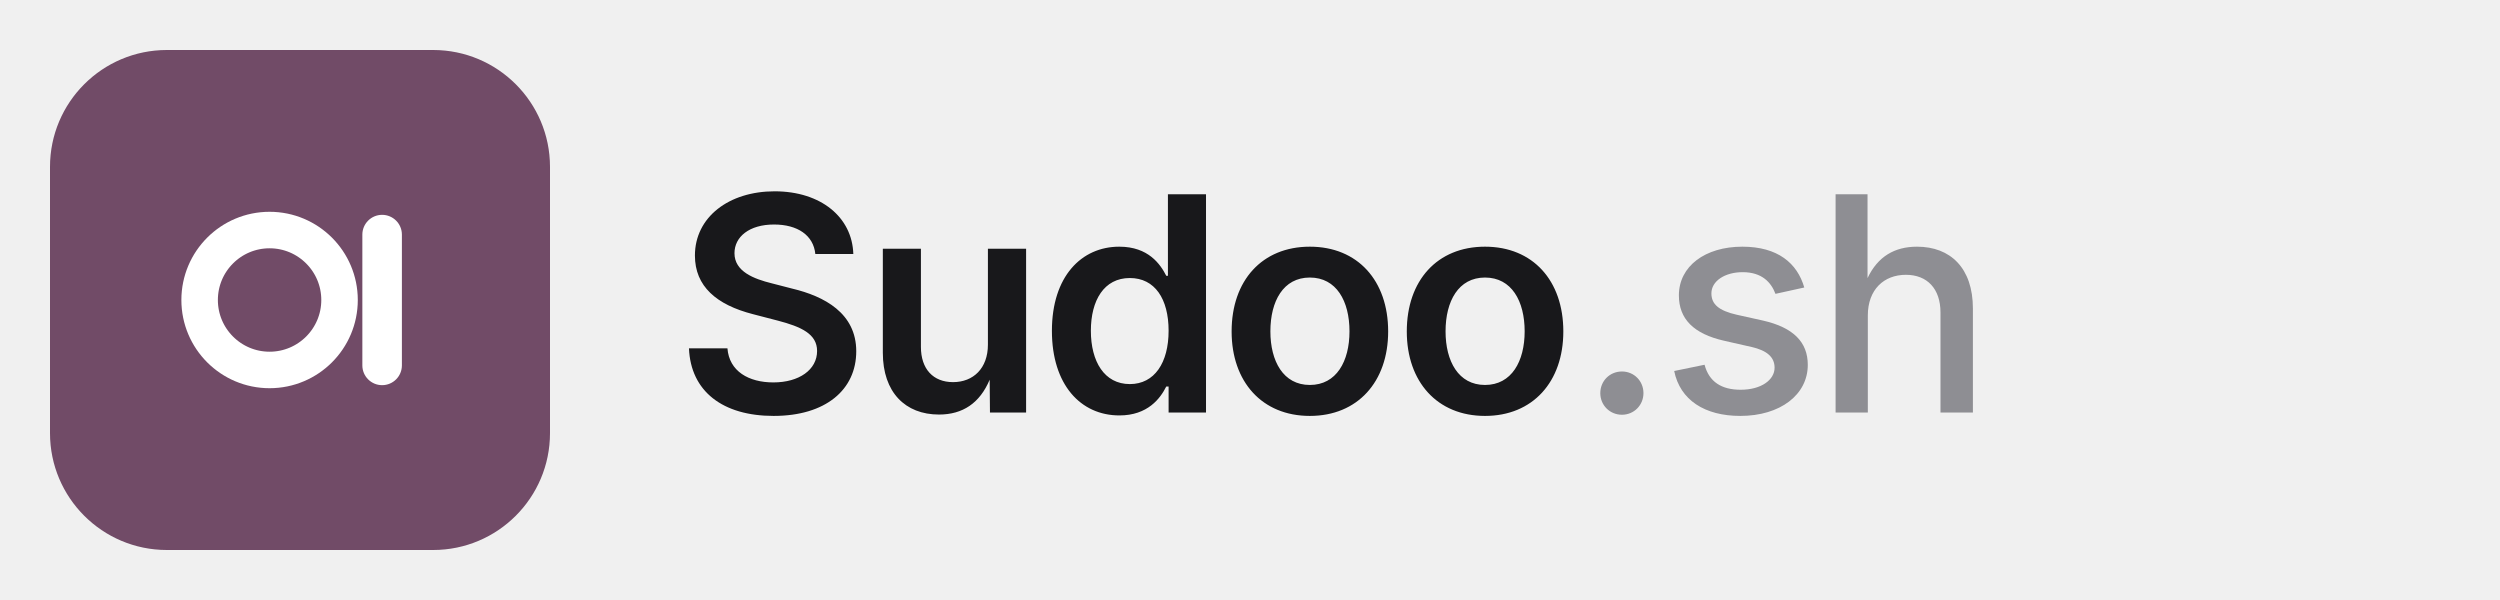
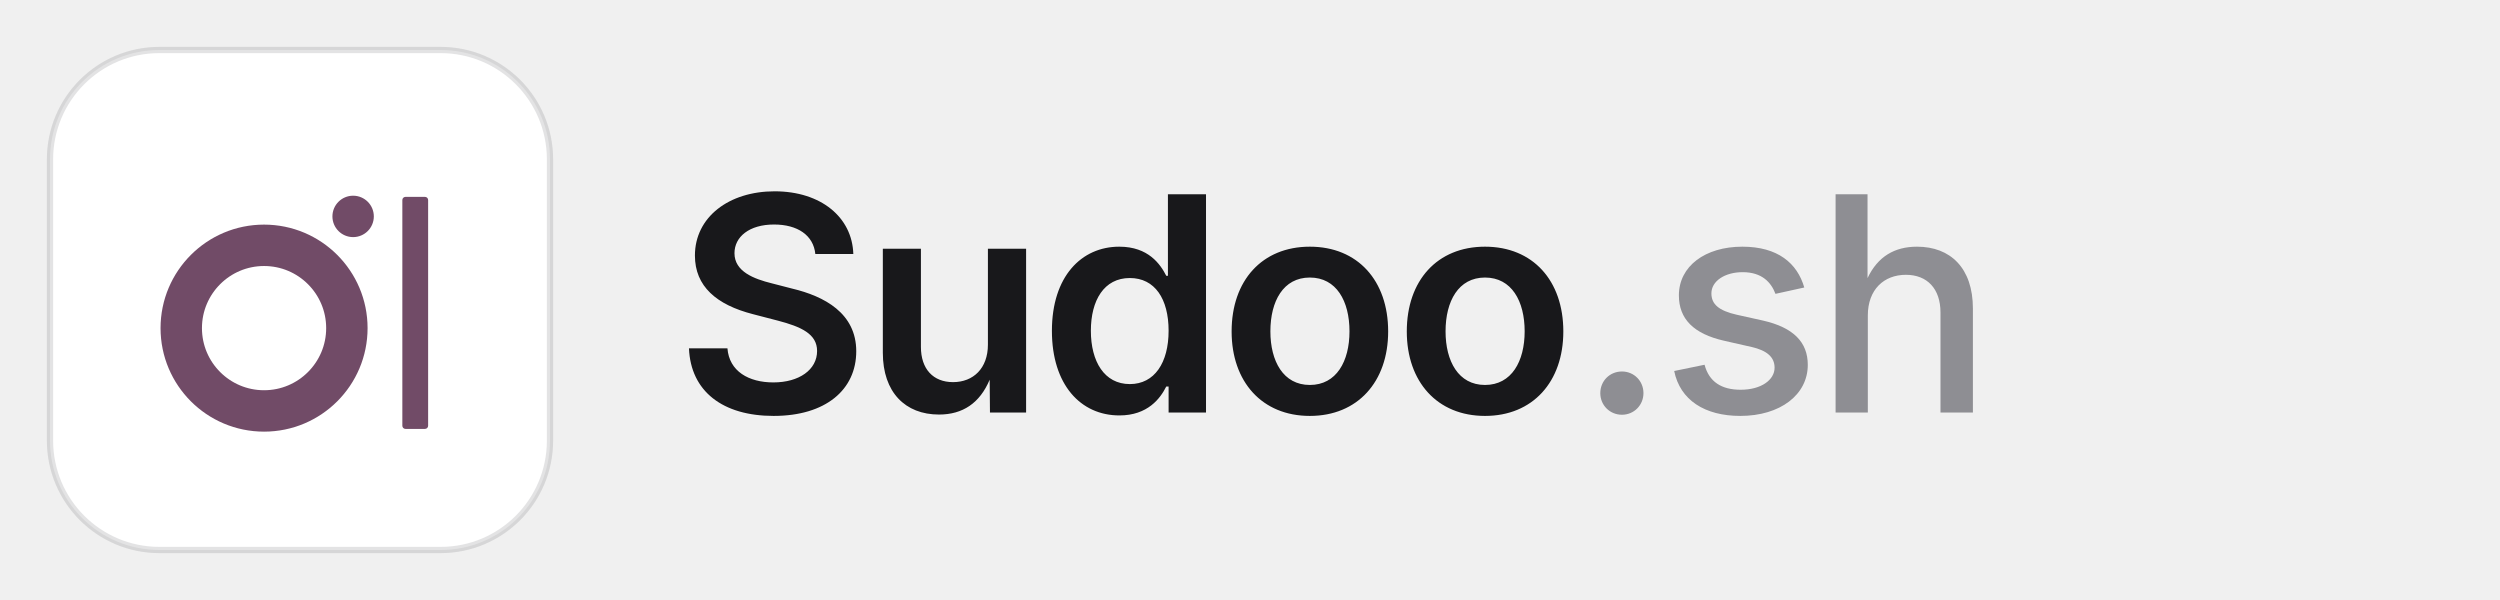
<svg xmlns="http://www.w3.org/2000/svg" viewBox="0 0 400 96" width="400" height="96" role="img" aria-label="Sudoo.sh">
-   <rect x="8" y="8" width="80" height="80" rx="18.7" fill="#714B67" />
-   <g transform="translate(48.0 48.0) scale(2.4333) translate(-12 -12)">
-     <circle cx="10" cy="12" r="4.6" fill="none" stroke="#fff" stroke-width="2.4" />
-     <rect x="16.1" y="6.4" width="2.6" height="11.2" rx="1.3" fill="#fff" />
+   <g transform="translate(8 8) scale(1.25)">
+     <rect width="64" height="64" rx="14" fill="#FFFFFF" stroke="#18181B" stroke-opacity="0.12" stroke-width="0.8" />
+     <circle cx="27.4" cy="35.6" r="10.6" fill="none" stroke="#714B67" stroke-width="5.3" />
+     <circle cx="38.8" cy="21.3" r="2.65" fill="#714B67" />
+     <rect x="45.1" y="18.8" width="3.3" height="29.7" rx="0.4" fill="#714B67" />
  </g>
  <text x="108" y="66" font-family="-apple-system, BlinkMacSystemFont, 'SF Pro Display', 'Inter', 'Segoe UI', Roboto, sans-serif" font-size="48" font-weight="600" letter-spacing="-1.2" fill="#18181B">Sudoo<tspan fill="#8E8E93" font-weight="500">.sh</tspan>
  </text>
</svg>
